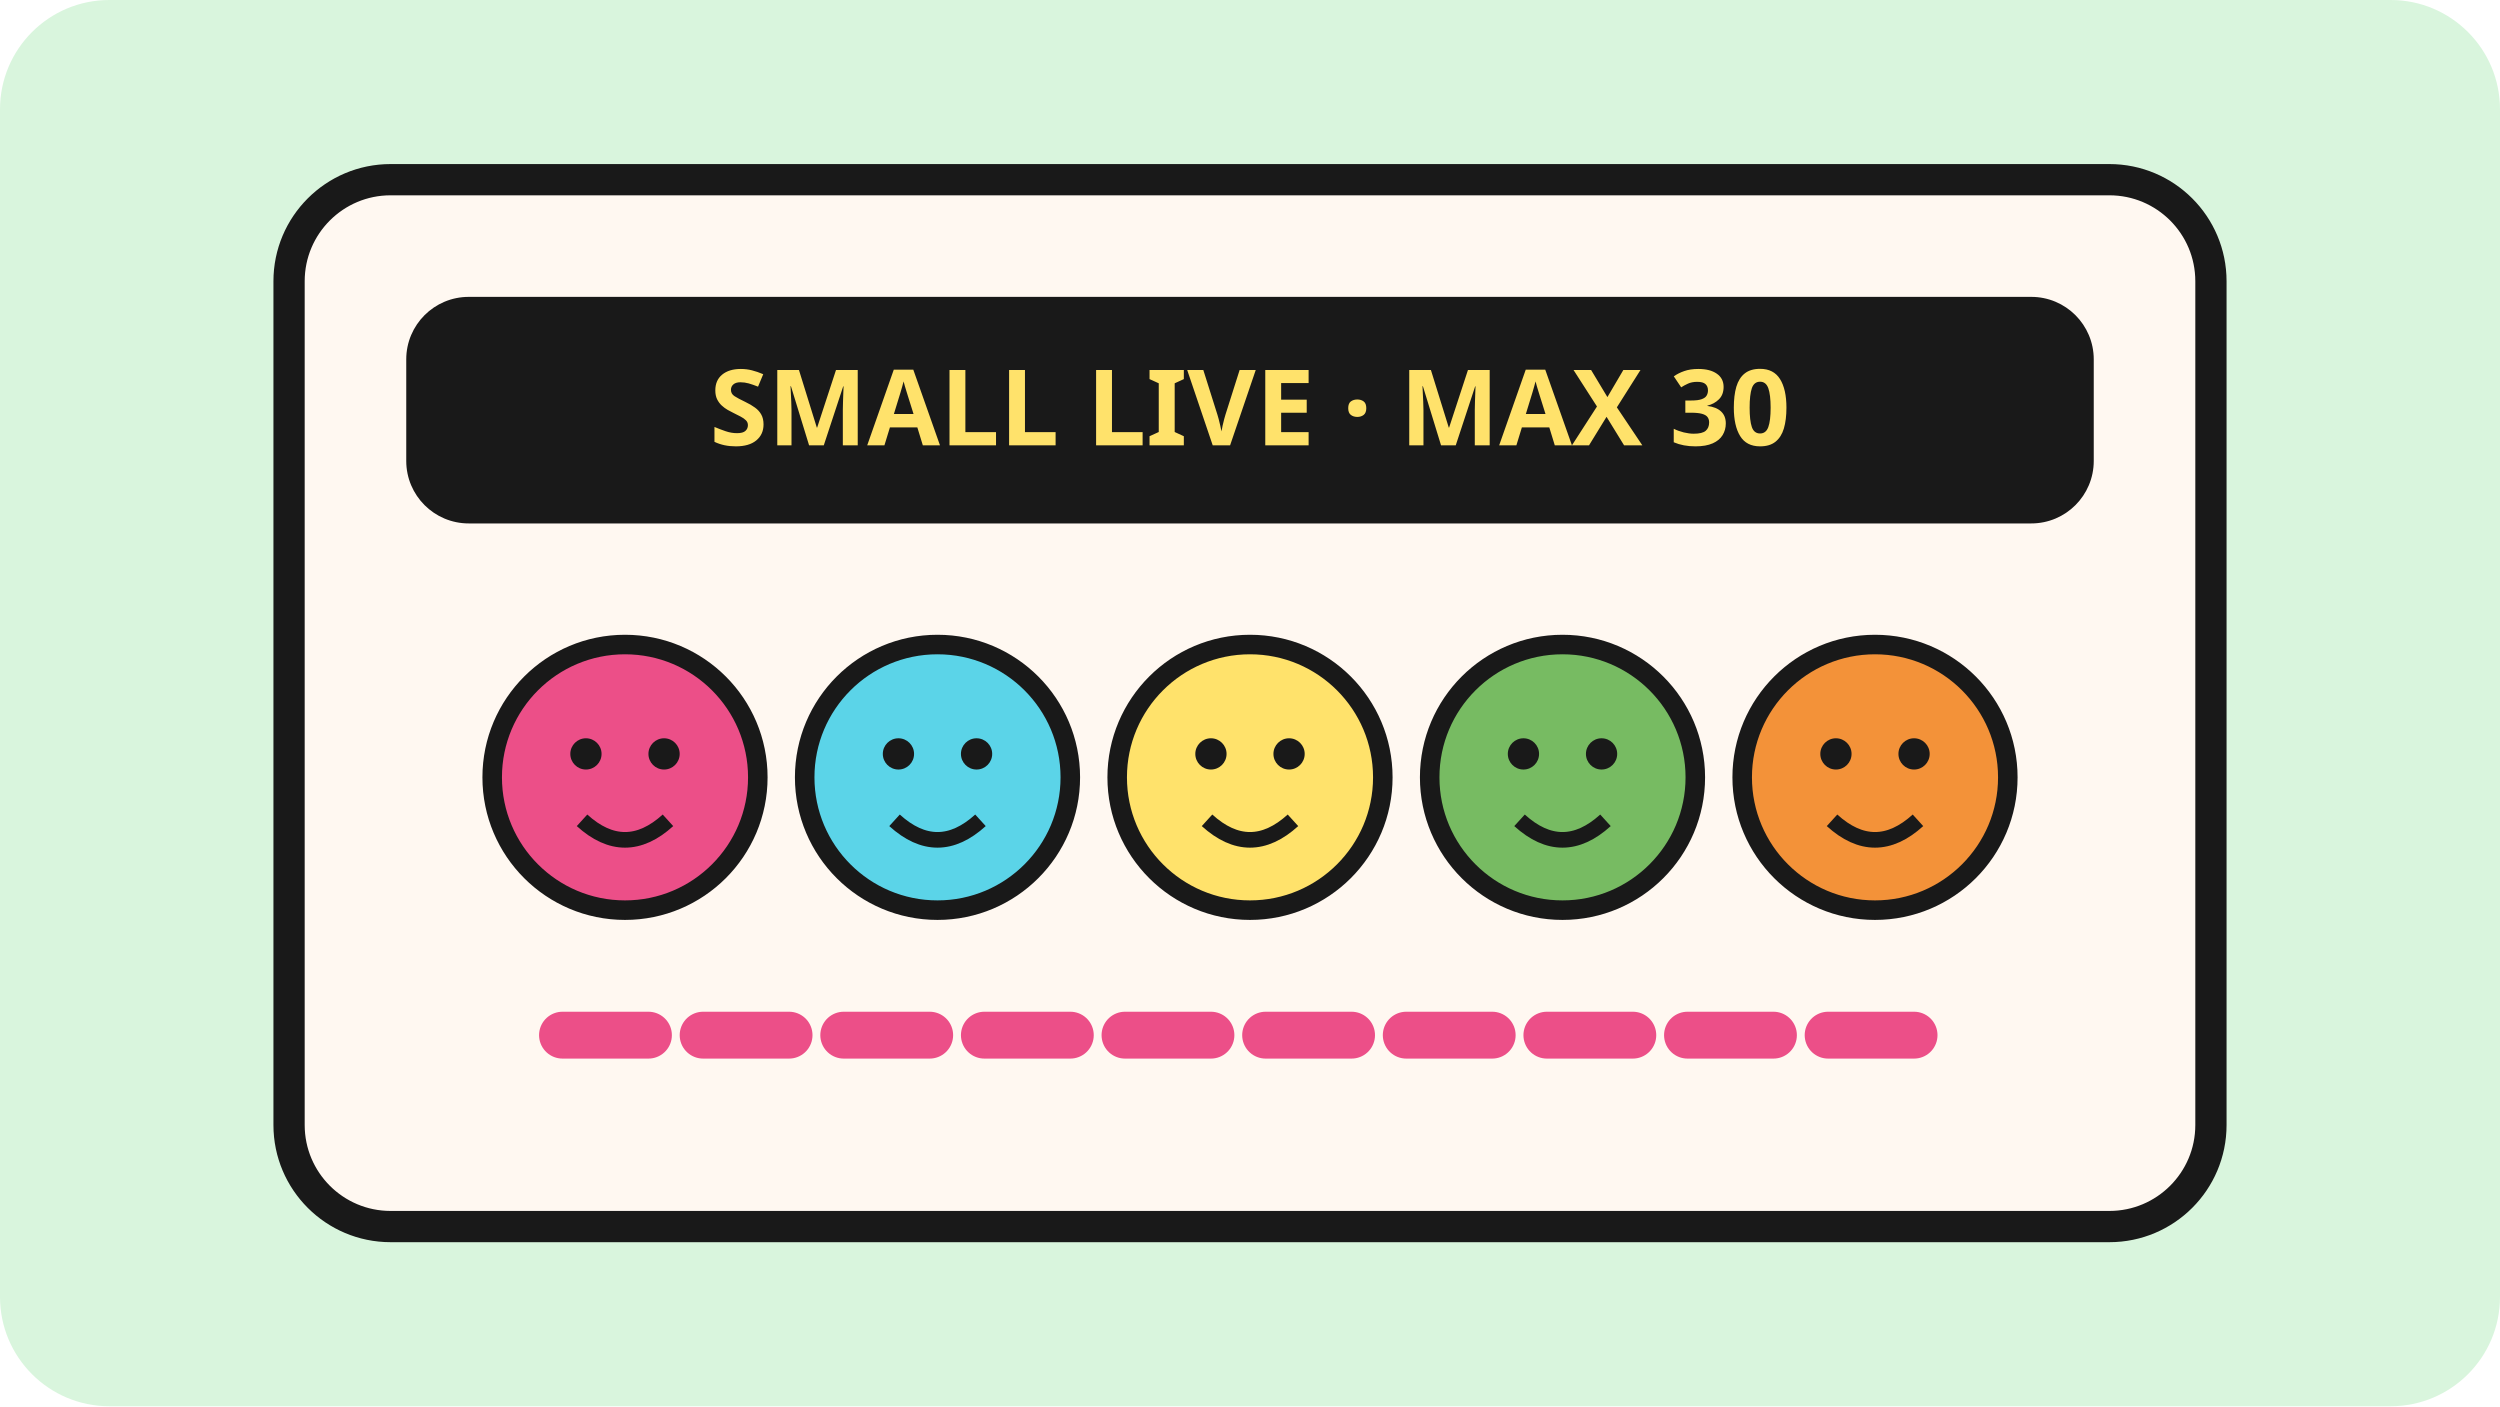
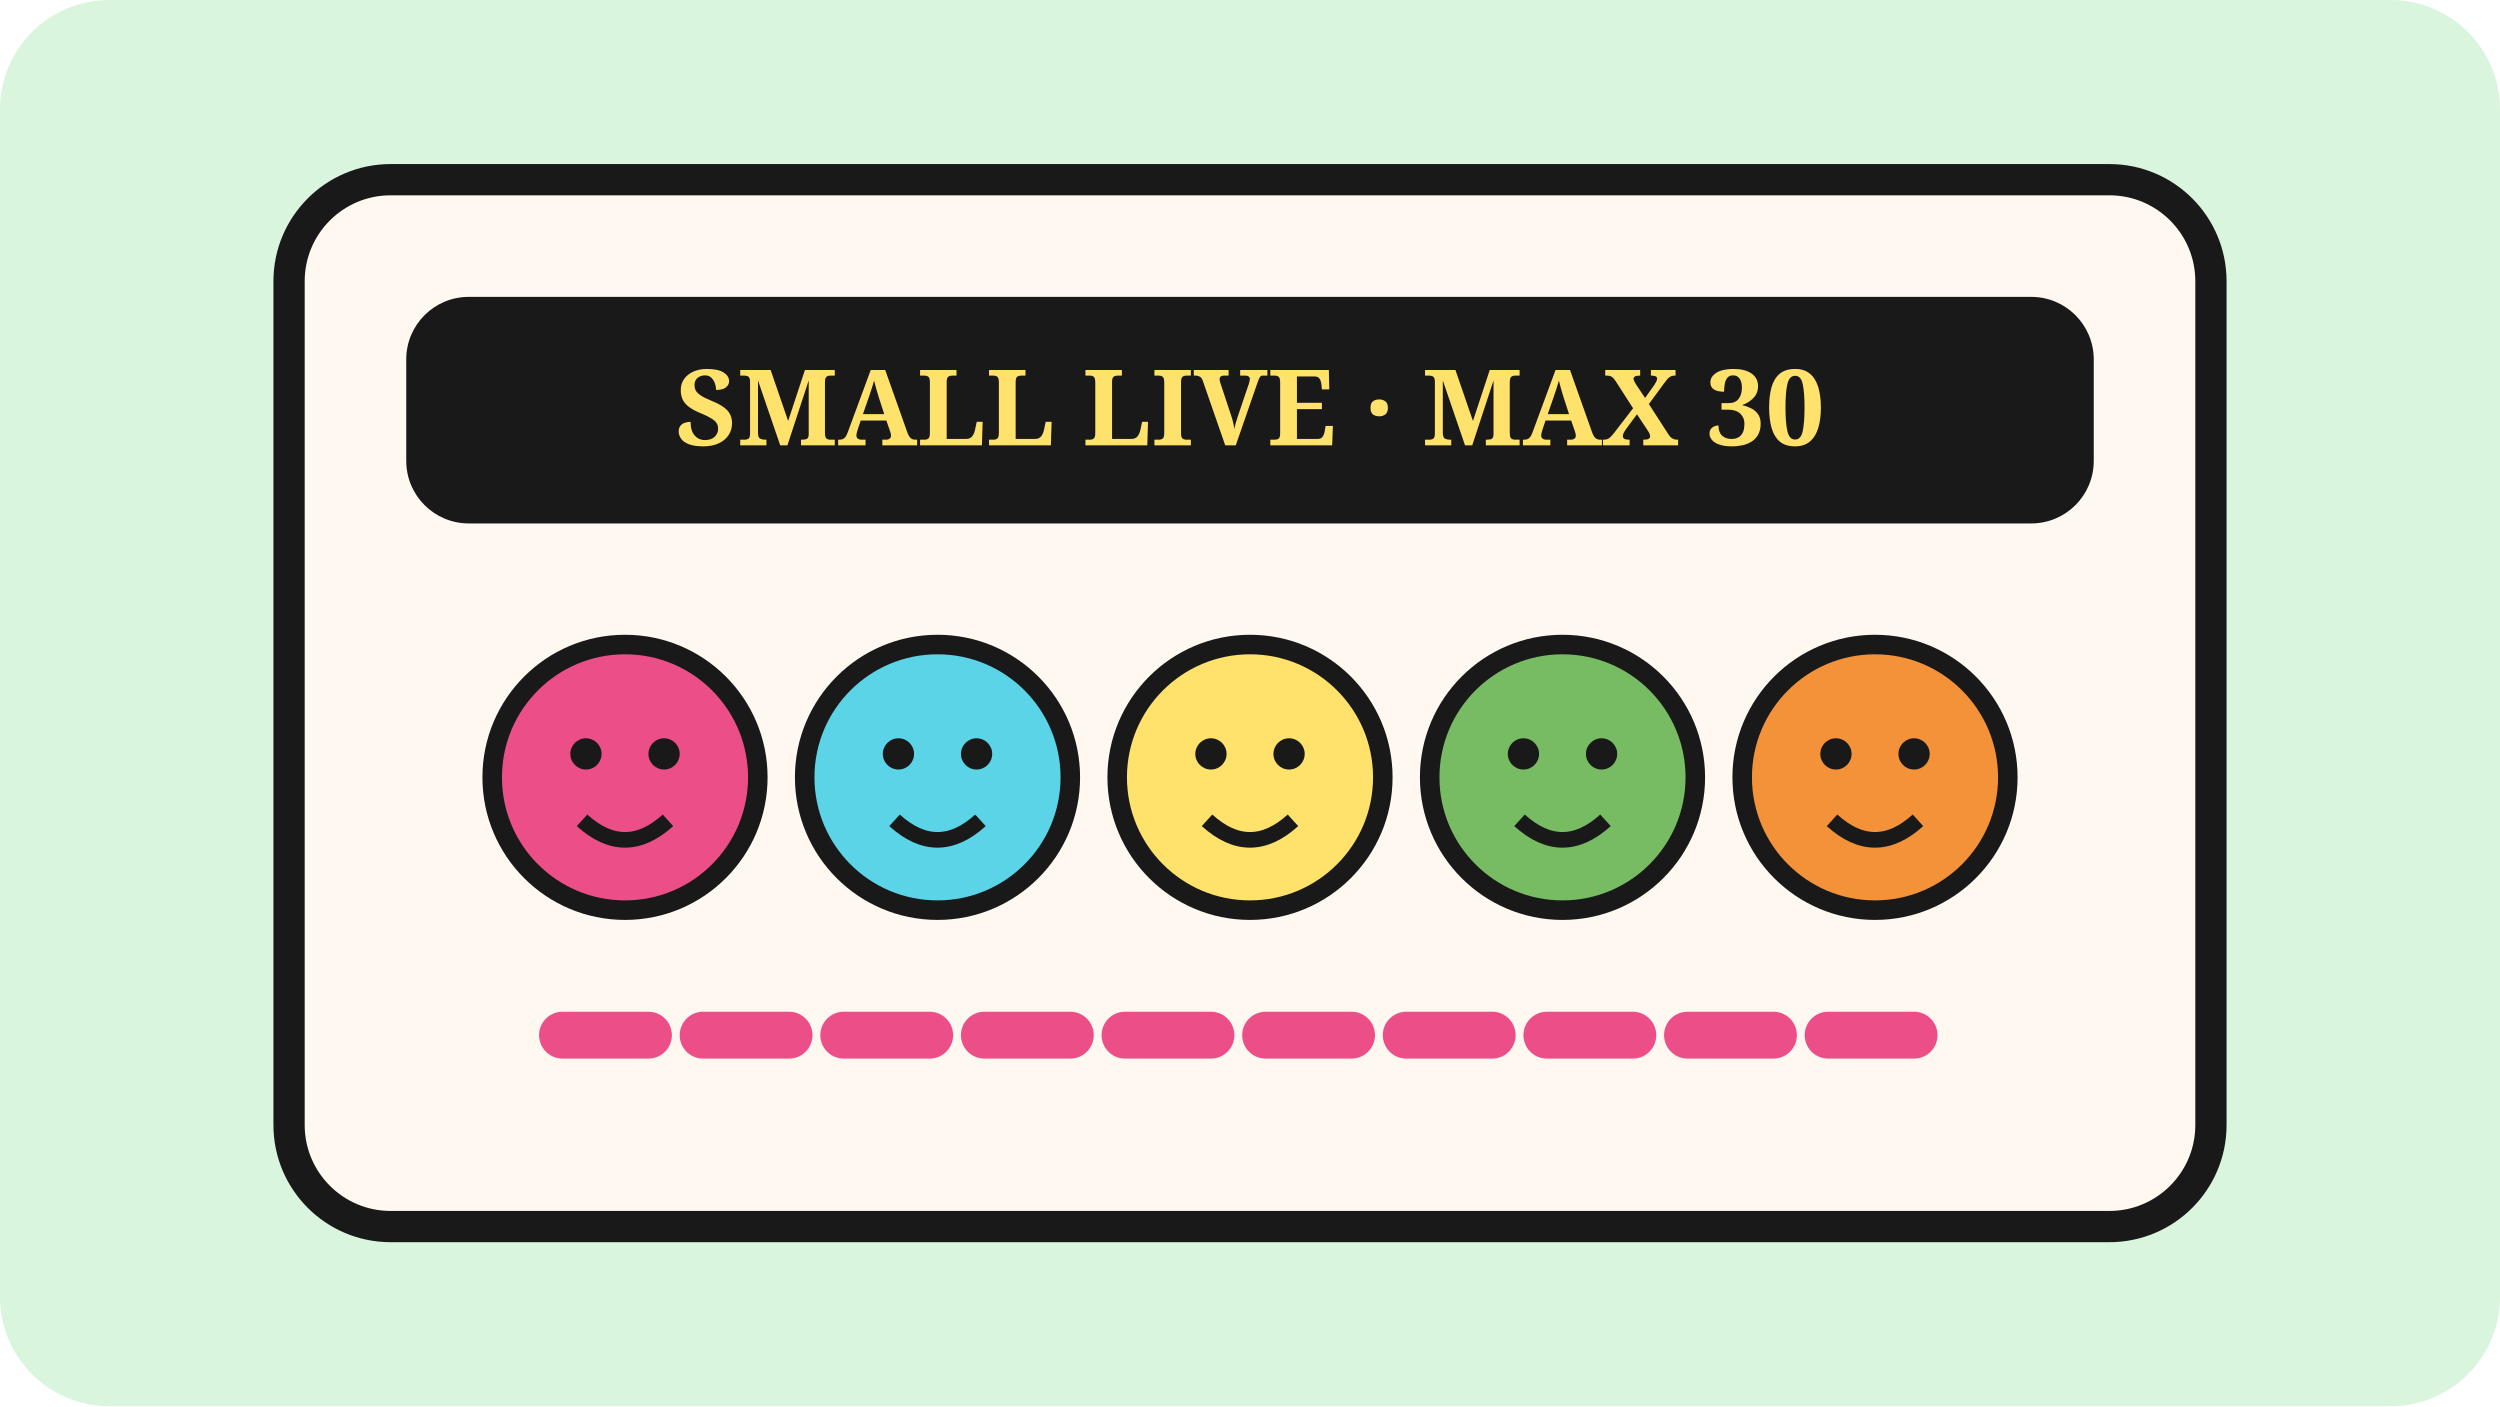
<svg xmlns="http://www.w3.org/2000/svg" width="640" height="360" viewBox="0 0 640 360" role="img" aria-labelledby="title desc">
  <rect width="640" height="360" rx="28" fill="#d9f5dd" />
  <rect x="74" y="46" width="492" height="268" rx="26" fill="#fff8f1" stroke="#191919" stroke-width="8" />
  <rect x="104" y="76" width="432" height="58" rx="16" fill="#191919" />
-   <text x="320" y="114" text-anchor="middle" font-family="sans-serif" font-size="27" font-weight="900" fill="#ffe26b">SMALL LIVE · MAX 30</text>
+   <text x="320" y="114" text-anchor="middle" font-family="Noto Serif JP, serif" font-size="27" font-weight="900" fill="#ffe26b">SMALL LIVE · MAX 30</text>
  <g stroke="#191919" stroke-width="5">
    <circle cx="160" cy="199" r="34" fill="#ec4f88" />
    <circle cx="240" cy="199" r="34" fill="#5bd4e8" />
    <circle cx="320" cy="199" r="34" fill="#ffe26b" />
    <circle cx="400" cy="199" r="34" fill="#77bb62" />
    <circle cx="480" cy="199" r="34" fill="#f39239" />
  </g>
  <g fill="#191919">
    <circle cx="150" cy="193" r="4" />
    <circle cx="170" cy="193" r="4" />
    <path d="M149 210q11 10 22 0" fill="none" stroke="#191919" stroke-width="4" />
    <circle cx="230" cy="193" r="4" />
    <circle cx="250" cy="193" r="4" />
    <path d="M229 210q11 10 22 0" fill="none" stroke="#191919" stroke-width="4" />
    <circle cx="310" cy="193" r="4" />
    <circle cx="330" cy="193" r="4" />
    <path d="M309 210q11 10 22 0" fill="none" stroke="#191919" stroke-width="4" />
    <circle cx="390" cy="193" r="4" />
    <circle cx="410" cy="193" r="4" />
    <path d="M389 210q11 10 22 0" fill="none" stroke="#191919" stroke-width="4" />
    <circle cx="470" cy="193" r="4" />
    <circle cx="490" cy="193" r="4" />
    <path d="M469 210q11 10 22 0" fill="none" stroke="#191919" stroke-width="4" />
  </g>
  <path d="M144 265h352" stroke="#ec4f88" stroke-width="12" stroke-linecap="round" stroke-dasharray="22 14" />
</svg>
